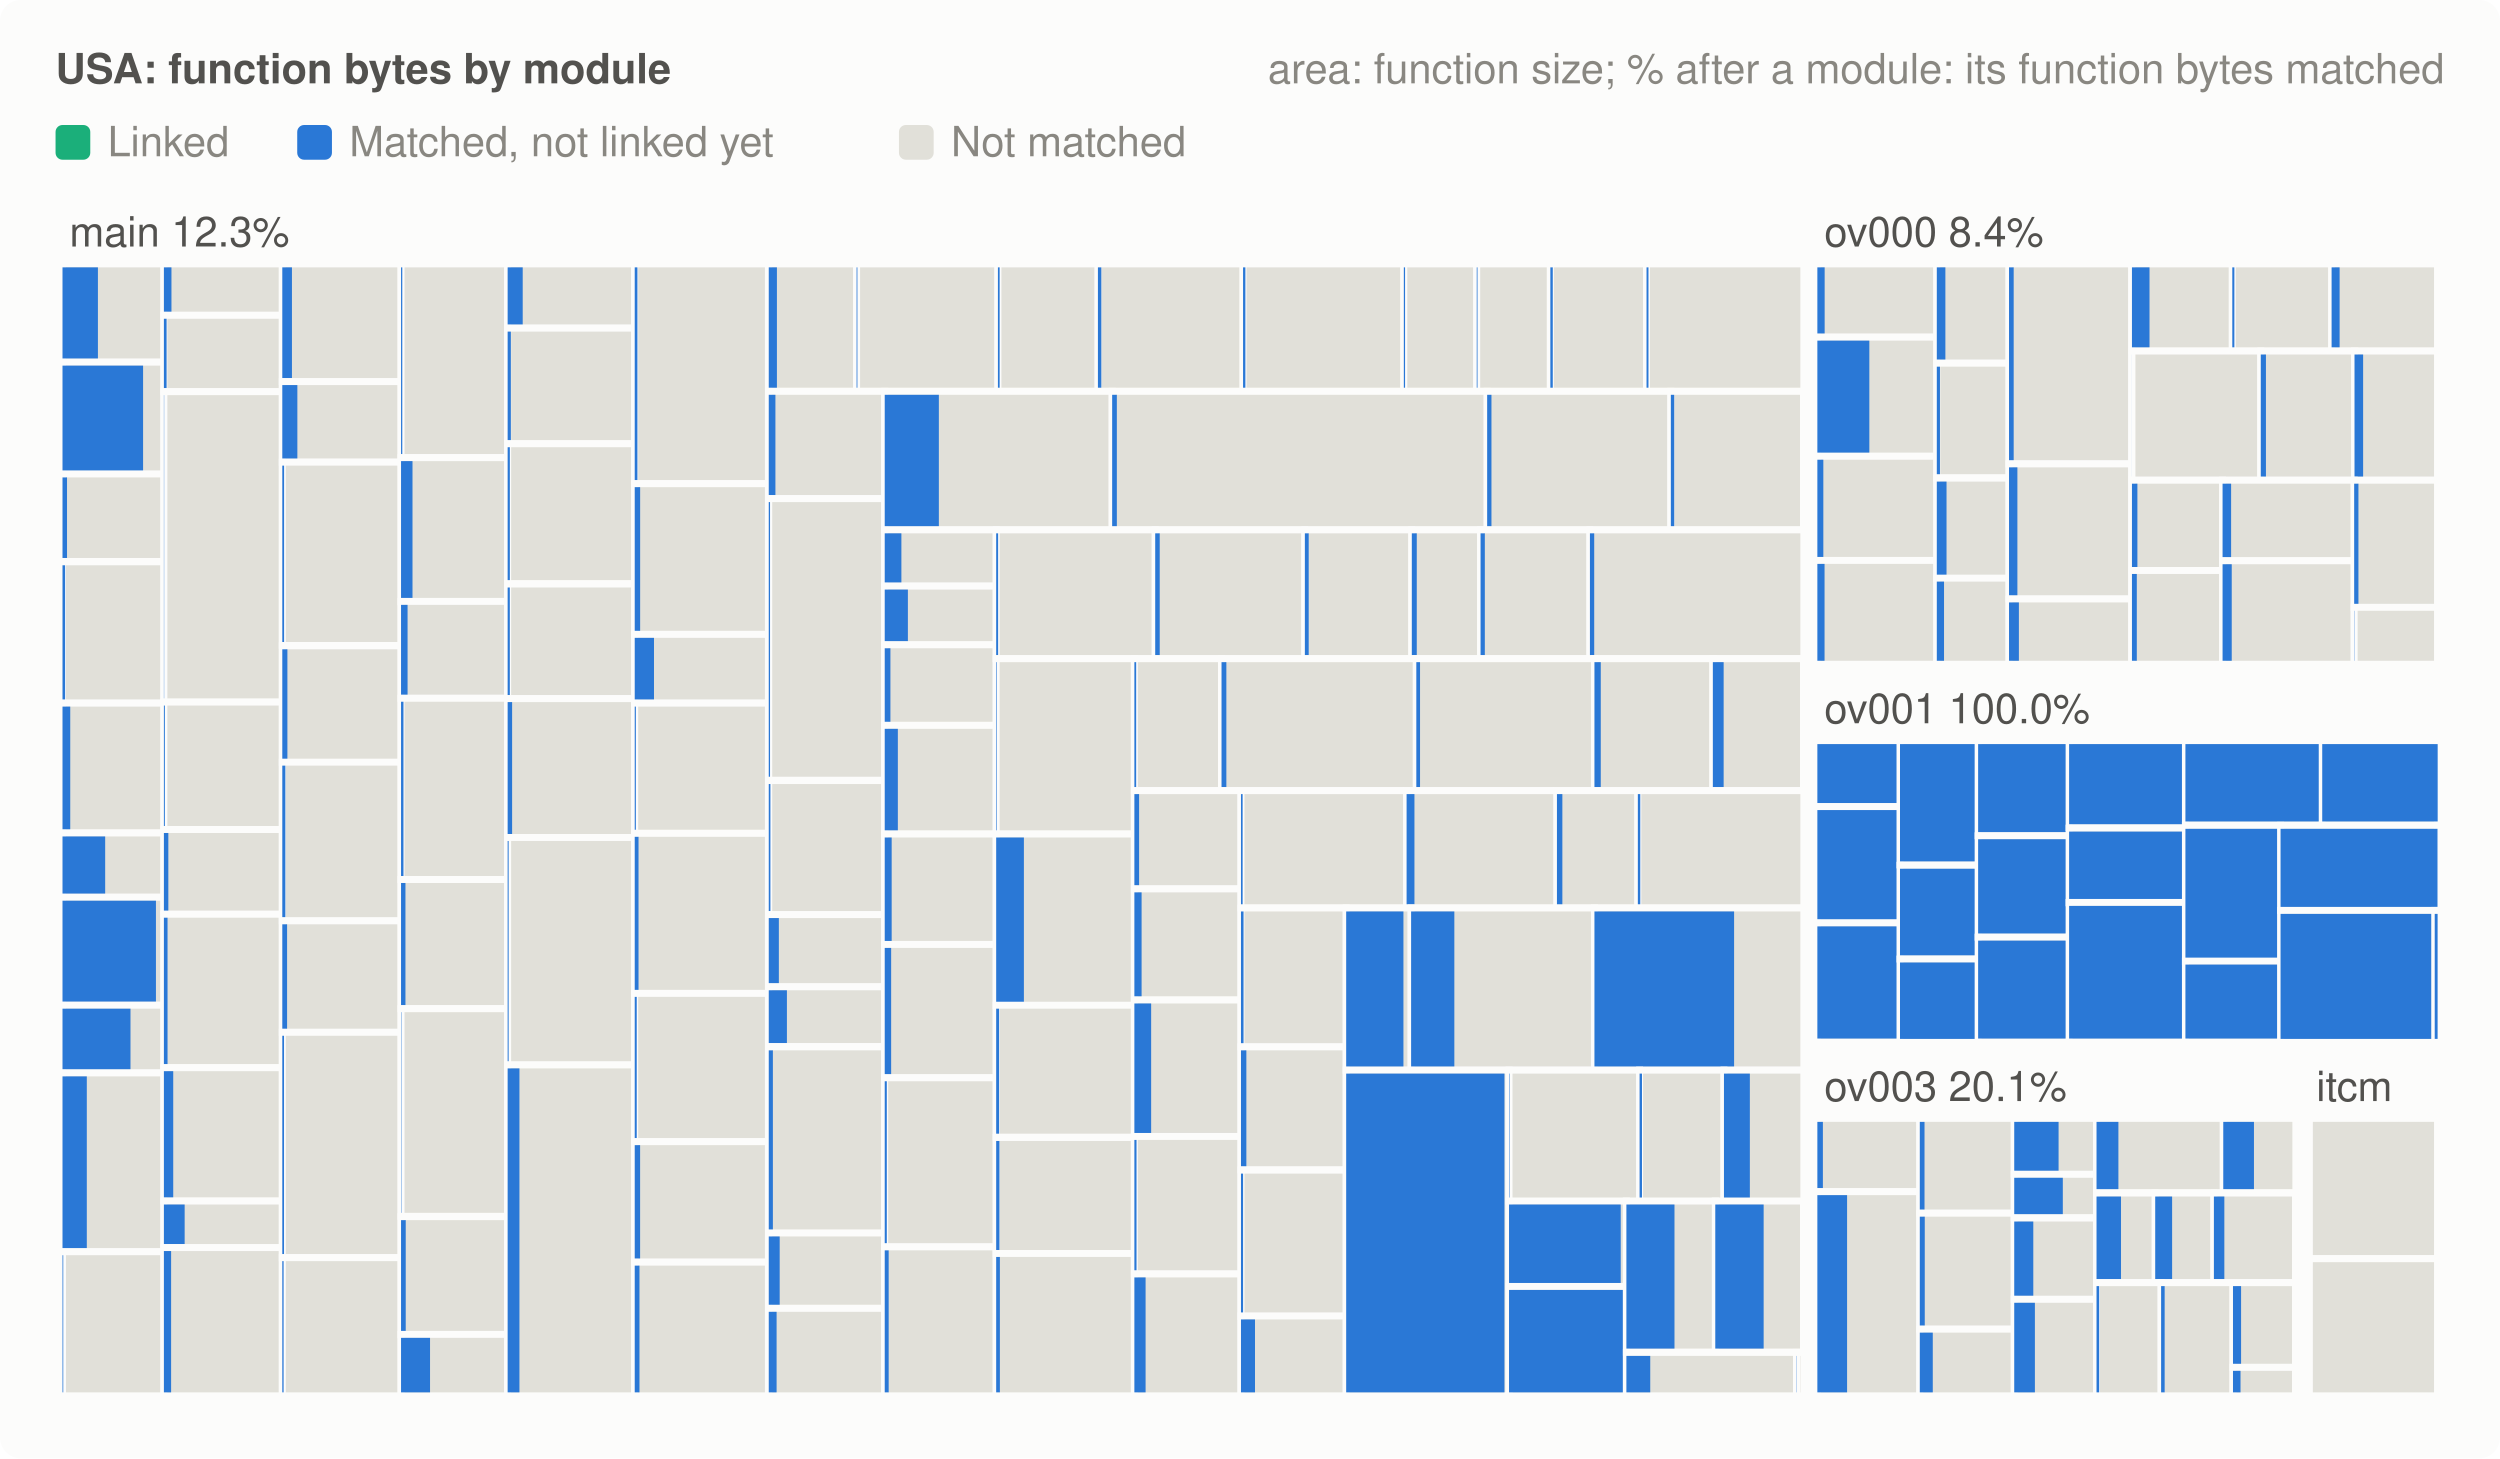
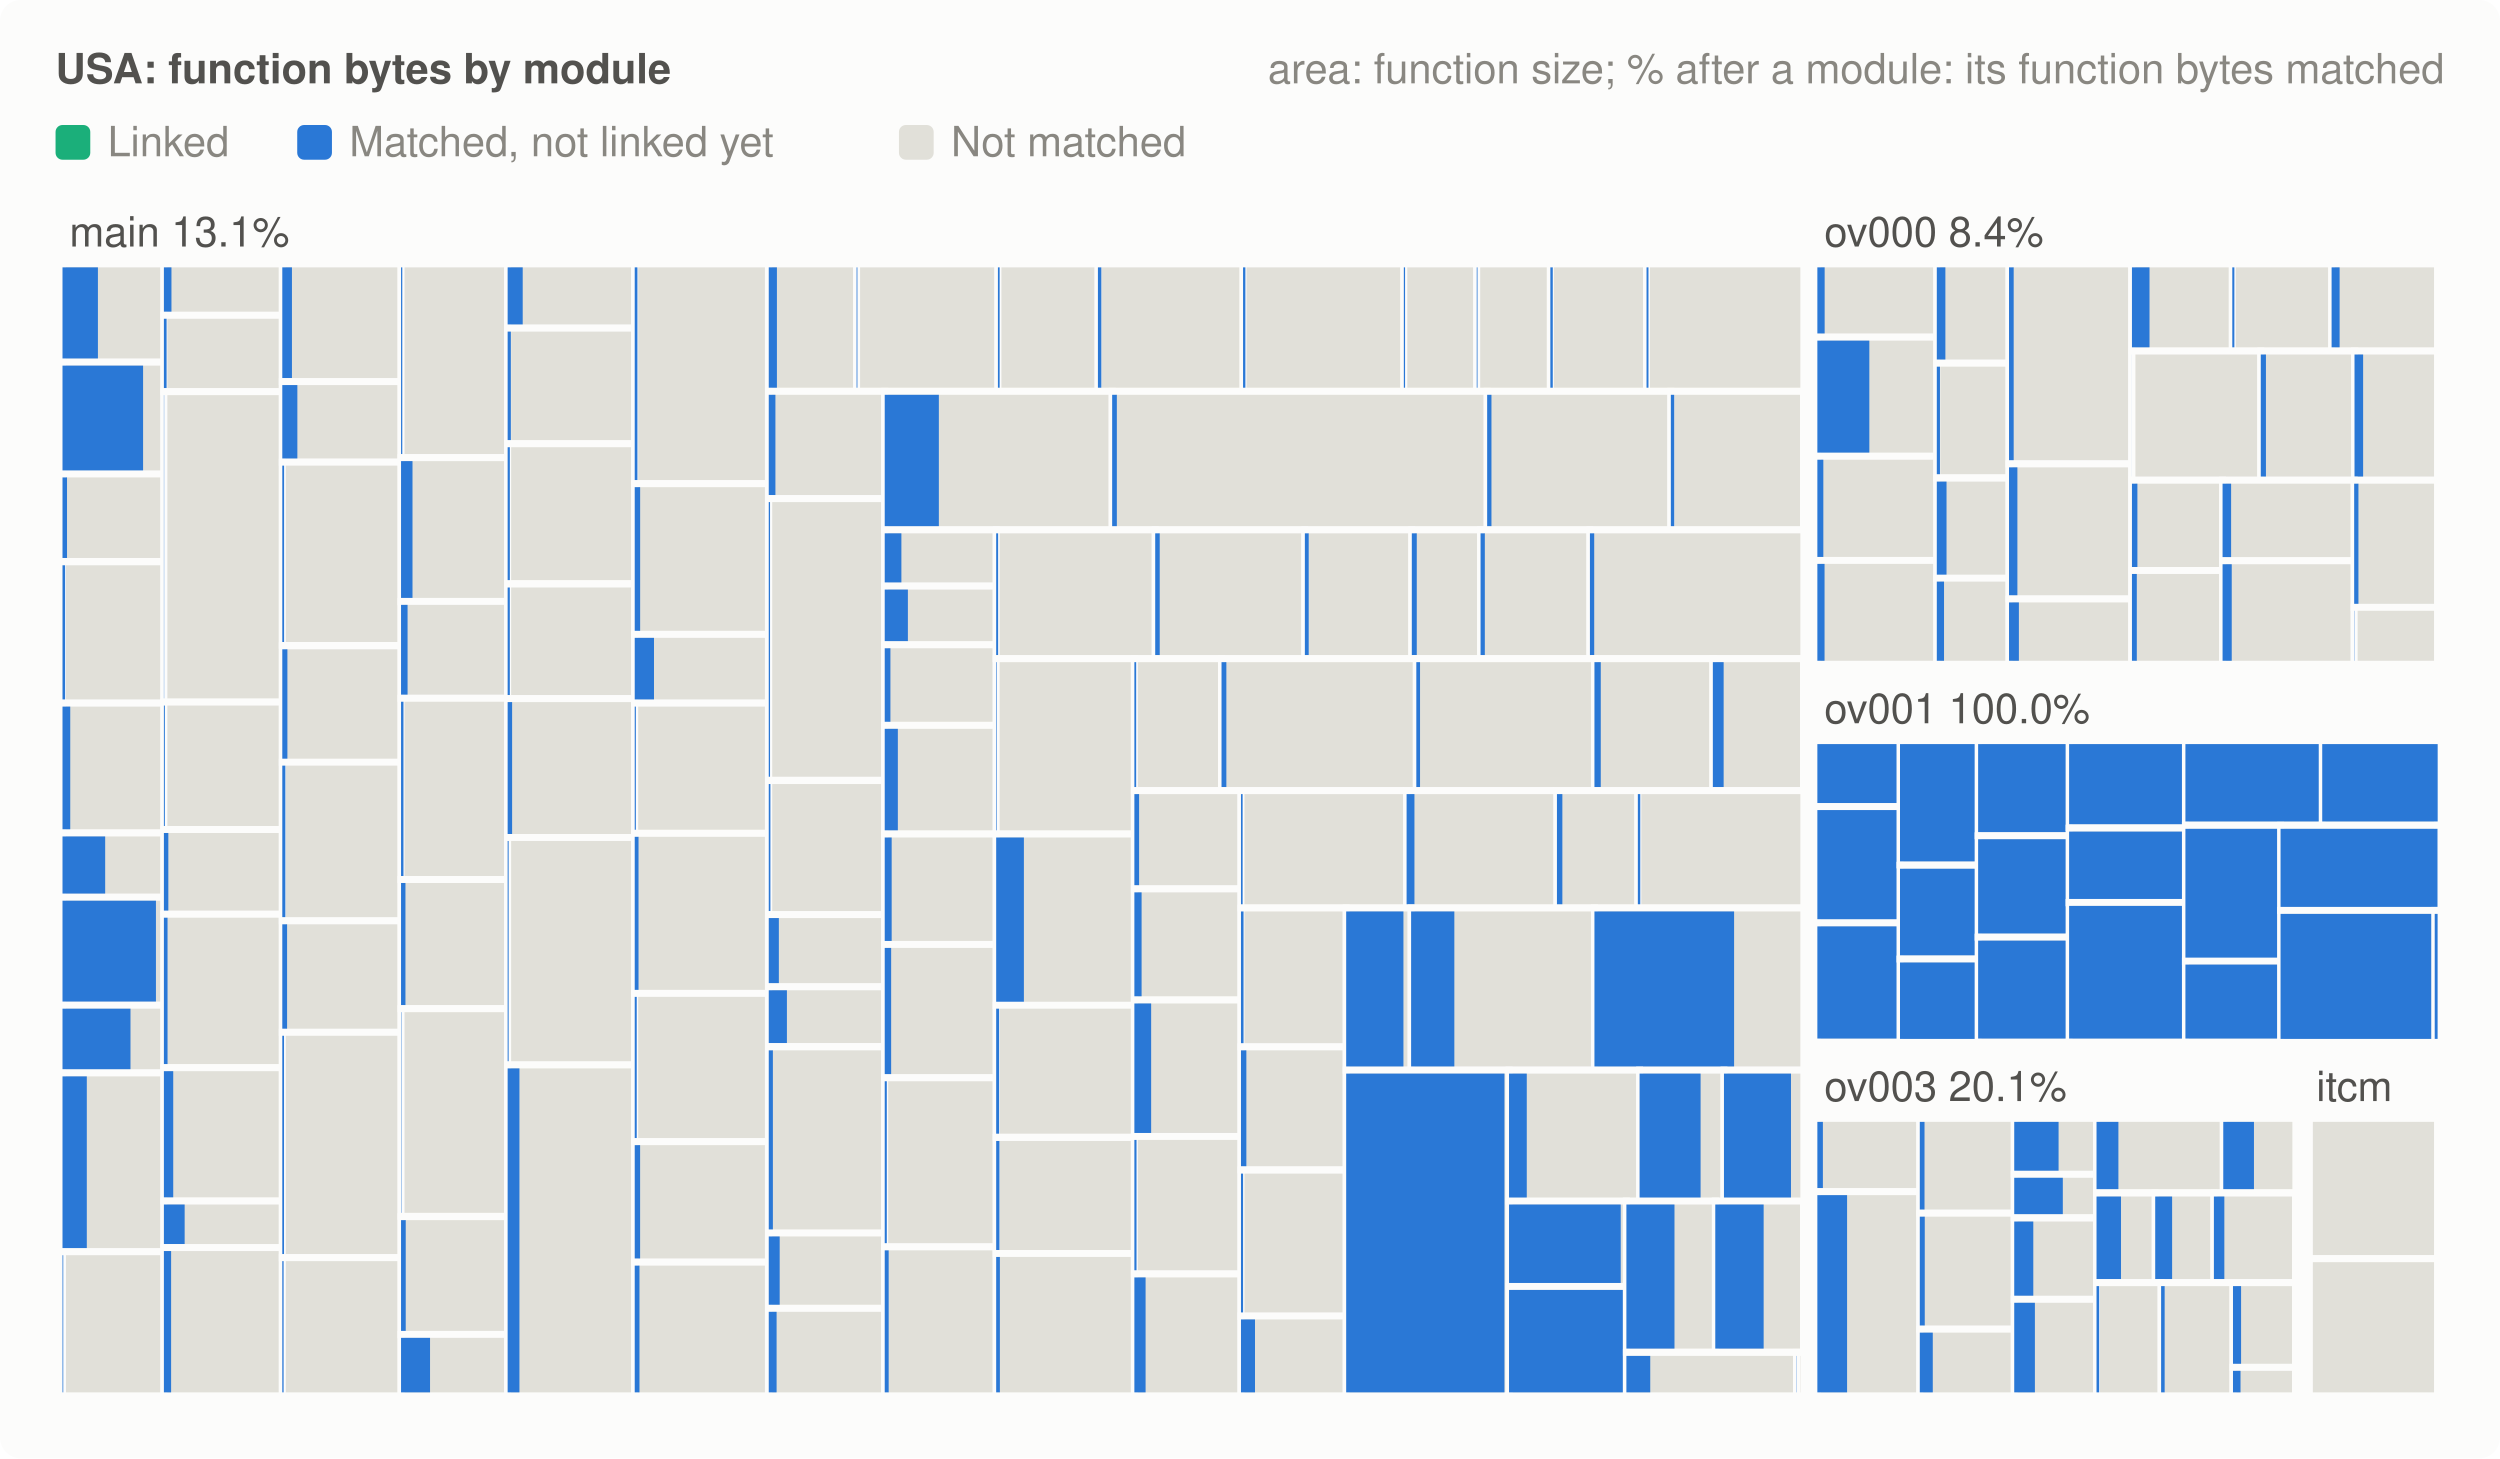
<svg xmlns="http://www.w3.org/2000/svg" viewBox="0 0 720 420" width="720" height="420" role="img" aria-label="Matched and linked code by module (USA)">
  <style>.bg{fill:#fcfcfb}.lbl{fill:#52514e}.muted{fill:#898781}.todo{fill:#e1e0d9}.gap{stroke:#fcfcfb}.matched{fill:#2a78d6}.linked{fill:#1baf7a}@media (prefers-color-scheme: dark){.bg{fill:#1a1a19}.lbl{fill:#c3c2b7}.muted{fill:#898781}.todo{fill:#2c2c2a}.gap{stroke:#1a1a19}.matched{fill:#3987e5}.linked{fill:#199e70}}text{font:12px -apple-system,BlinkMacSystemFont,'Segoe UI',Helvetica,Arial,sans-serif}.head{font-weight:600}</style>
  <rect class="bg" width="720" height="420" rx="6" />
  <text class="lbl head" x="16" y="24">USA: function bytes by module</text>
  <text class="muted" x="704" y="24" text-anchor="end">area: function size; % after a module: its function bytes matched</text>
  <rect class="linked" x="16" y="36" width="10" height="10" rx="2" />
  <text class="muted" x="31" y="45">Linked</text>
  <rect class="matched" x="85.6" y="36" width="10" height="10" rx="2" />
  <text class="muted" x="100.6" y="45">Matched, not linked yet</text>
  <rect class="todo" x="258.9" y="36" width="10" height="10" rx="2" />
  <text class="muted" x="273.9" y="45">Not matched</text>
  <rect class="todo gap" x="18.0" y="76.0" width="29.2" height="28.3" stroke-width="2" />
  <rect class="matched" x="18.0" y="77.0" width="10.20" height="26.3" />
  <rect class="todo gap" x="18.0" y="104.3" width="29.2" height="32.3" stroke-width="2" />
  <rect class="matched" x="18.0" y="105.3" width="23.21" height="30.3" />
  <rect class="todo gap" x="18.0" y="136.5" width="29.2" height="25.2" stroke-width="2" />
  <rect class="matched" x="18.0" y="137.5" width="1.30" height="23.2" />
  <rect class="todo gap" x="18.0" y="161.8" width="29.2" height="40.7" stroke-width="2" />
  <rect class="matched" x="18.0" y="162.8" width="0.75" height="38.7" />
  <rect class="todo gap" x="18.0" y="202.5" width="29.2" height="37.4" stroke-width="2" />
  <rect class="matched" x="18.0" y="203.5" width="2.23" height="35.4" />
  <rect class="todo gap" x="18.0" y="239.9" width="29.2" height="18.5" stroke-width="2" />
  <rect class="matched" x="18.0" y="240.9" width="12.29" height="16.5" />
  <rect class="todo gap" x="18.0" y="258.4" width="29.2" height="31.1" stroke-width="2" />
  <rect class="matched" x="18.0" y="259.4" width="26.91" height="29.1" />
  <rect class="todo gap" x="18.0" y="289.5" width="29.2" height="19.5" stroke-width="2" />
  <rect class="matched" x="18.0" y="290.5" width="19.58" height="17.5" />
  <rect class="todo gap" x="18.0" y="309.0" width="29.2" height="51.5" stroke-width="2" />
  <rect class="matched" x="18.0" y="310.0" width="7.00" height="49.5" />
  <rect class="todo gap" x="18.0" y="360.5" width="29.2" height="41.5" stroke-width="2" />
  <rect class="matched" x="18.0" y="361.5" width="0.22" height="39.5" />
  <rect class="todo gap" x="47.2" y="76.0" width="34.1" height="14.8" stroke-width="2" />
  <rect class="matched" x="47.2" y="77.0" width="2.18" height="12.8" />
  <rect class="todo gap" x="47.2" y="90.8" width="34.1" height="22.0" stroke-width="2" />
  <rect class="matched" x="47.2" y="91.8" width="0.78" height="20.0" />
  <rect class="todo gap" x="47.2" y="112.8" width="34.1" height="89.4" stroke-width="2" />
  <rect class="matched" x="47.2" y="113.8" width="0.08" height="87.4" />
  <rect class="todo gap" x="47.2" y="202.2" width="34.1" height="36.7" stroke-width="2" />
  <rect class="matched" x="47.2" y="203.2" width="0.28" height="34.7" />
  <rect class="todo gap" x="47.2" y="238.9" width="34.1" height="24.4" stroke-width="2" />
  <rect class="matched" x="47.2" y="239.9" width="1.28" height="22.4" />
  <rect class="todo gap" x="47.2" y="263.3" width="34.1" height="44.2" stroke-width="2" />
  <rect class="matched" x="47.2" y="264.3" width="1.06" height="42.2" />
  <rect class="todo gap" x="47.2" y="307.5" width="34.1" height="38.4" stroke-width="2" />
  <rect class="matched" x="47.2" y="308.5" width="2.69" height="36.4" />
  <rect class="todo gap" x="47.2" y="345.9" width="34.1" height="13.4" stroke-width="2" />
  <rect class="matched" x="47.2" y="346.9" width="5.98" height="11.4" />
  <rect class="todo gap" x="47.2" y="359.3" width="34.1" height="42.7" stroke-width="2" />
  <rect class="matched" x="47.2" y="360.3" width="2.08" height="40.7" />
  <rect class="todo gap" x="81.3" y="76.0" width="34.2" height="33.9" stroke-width="2" />
  <rect class="matched" x="81.3" y="77.0" width="2.78" height="31.9" />
  <rect class="todo gap" x="81.3" y="109.9" width="34.2" height="23.2" stroke-width="2" />
  <rect class="matched" x="81.3" y="110.9" width="4.34" height="21.2" />
  <rect class="todo gap" x="81.3" y="133.1" width="34.2" height="52.8" stroke-width="2" />
  <rect class="matched" x="81.3" y="134.1" width="0.52" height="50.8" />
  <rect class="todo gap" x="81.3" y="186.0" width="34.2" height="33.6" stroke-width="2" />
  <rect class="matched" x="81.3" y="187.0" width="1.47" height="31.6" />
  <rect class="todo gap" x="81.3" y="219.5" width="34.2" height="45.7" stroke-width="2" />
  <rect class="matched" x="81.3" y="220.5" width="0.88" height="43.7" />
  <rect class="todo gap" x="81.3" y="265.2" width="34.2" height="32.1" stroke-width="2" />
  <rect class="matched" x="81.3" y="266.2" width="1.38" height="30.1" />
  <rect class="todo gap" x="81.3" y="297.3" width="34.2" height="64.9" stroke-width="2" />
  <rect class="matched" x="81.3" y="298.3" width="0.50" height="62.9" />
  <rect class="todo gap" x="81.3" y="362.2" width="34.2" height="39.8" stroke-width="2" />
  <rect class="matched" x="81.3" y="363.2" width="0.38" height="37.8" />
  <rect class="todo gap" x="115.5" y="76.0" width="30.7" height="55.8" stroke-width="2" />
  <rect class="matched" x="115.5" y="77.0" width="0.36" height="53.8" />
  <rect class="todo gap" x="115.5" y="131.8" width="30.7" height="41.5" stroke-width="2" />
  <rect class="matched" x="115.5" y="132.8" width="3.30" height="39.5" />
  <rect class="todo gap" x="115.5" y="173.2" width="30.7" height="27.9" stroke-width="2" />
  <rect class="matched" x="115.5" y="174.2" width="1.88" height="25.9" />
  <rect class="todo gap" x="115.5" y="201.1" width="30.7" height="52.2" stroke-width="2" />
  <rect class="matched" x="115.5" y="202.1" width="0.70" height="50.2" />
  <rect class="todo gap" x="115.5" y="253.3" width="30.7" height="37.2" stroke-width="2" />
  <rect class="matched" x="115.5" y="254.3" width="1.27" height="35.2" />
  <rect class="todo gap" x="115.5" y="290.5" width="30.7" height="59.8" stroke-width="2" />
  <rect class="matched" x="115.5" y="291.5" width="0.11" height="57.8" />
  <rect class="todo gap" x="115.5" y="350.4" width="30.7" height="34.0" stroke-width="2" />
  <rect class="matched" x="115.5" y="351.4" width="1.35" height="32.0" />
  <rect class="todo gap" x="115.5" y="384.3" width="30.7" height="17.7" stroke-width="2" />
  <rect class="matched" x="115.5" y="385.3" width="8.35" height="15.7" />
  <rect class="todo gap" x="146.2" y="76.0" width="36.6" height="18.5" stroke-width="2" />
  <rect class="matched" x="146.2" y="77.0" width="4.34" height="16.5" />
  <rect class="todo gap" x="146.2" y="94.5" width="36.6" height="33.3" stroke-width="2" />
  <rect class="matched" x="146.2" y="95.5" width="0.93" height="31.3" />
  <rect class="todo gap" x="146.2" y="127.8" width="36.6" height="40.3" stroke-width="2" />
  <rect class="matched" x="146.2" y="128.8" width="0.64" height="38.3" />
  <rect class="todo gap" x="146.2" y="168.2" width="36.6" height="33.0" stroke-width="2" />
  <rect class="matched" x="146.2" y="169.2" width="0.63" height="31.0" />
  <rect class="todo gap" x="146.2" y="201.2" width="36.6" height="40.0" stroke-width="2" />
  <rect class="matched" x="146.2" y="202.2" width="1.29" height="38.0" />
  <rect class="todo gap" x="146.2" y="241.2" width="36.6" height="65.5" stroke-width="2" />
  <rect class="matched" x="146.2" y="242.2" width="0.29" height="63.5" />
  <rect class="todo gap" x="146.2" y="306.7" width="36.6" height="95.3" stroke-width="2" />
  <rect class="matched" x="146.2" y="307.7" width="3.40" height="93.3" />
  <rect class="todo gap" x="182.8" y="76.0" width="38.5" height="63.3" stroke-width="2" />
  <rect class="matched" x="182.8" y="77.0" width="0.78" height="61.3" />
  <rect class="todo gap" x="182.8" y="139.3" width="38.5" height="43.4" stroke-width="2" />
  <rect class="matched" x="182.8" y="140.3" width="1.56" height="41.4" />
  <rect class="todo gap" x="182.8" y="182.7" width="38.5" height="19.8" stroke-width="2" />
  <rect class="matched" x="182.8" y="183.7" width="5.55" height="17.8" />
  <rect class="todo gap" x="182.8" y="202.5" width="38.5" height="37.5" stroke-width="2" />
  <rect class="matched" x="182.8" y="203.5" width="0.33" height="35.5" />
  <rect class="todo gap" x="182.8" y="240.0" width="38.5" height="46.1" stroke-width="2" />
  <rect class="matched" x="182.8" y="241.0" width="1.10" height="44.1" />
  <rect class="todo gap" x="182.8" y="286.1" width="38.5" height="42.7" stroke-width="2" />
  <rect class="matched" x="182.8" y="287.1" width="0.58" height="40.7" />
  <rect class="todo gap" x="182.8" y="328.8" width="38.5" height="34.7" stroke-width="2" />
  <rect class="matched" x="182.8" y="329.8" width="1.55" height="32.7" />
  <rect class="todo gap" x="182.8" y="363.5" width="38.5" height="38.5" stroke-width="2" />
  <rect class="matched" x="182.8" y="364.5" width="1.37" height="36.5" />
  <rect class="todo gap" x="221.4" y="76.0" width="25.3" height="36.7" stroke-width="2" />
  <rect class="matched" x="221.4" y="77.0" width="2.35" height="34.7" />
  <rect class="todo gap" x="246.7" y="76.0" width="40.7" height="36.7" stroke-width="2" />
  <rect class="matched" x="246.7" y="77.0" width="0.23" height="34.7" />
  <rect class="todo gap" x="287.4" y="76.0" width="28.9" height="36.7" stroke-width="2" />
  <rect class="matched" x="287.4" y="77.0" width="0.50" height="34.7" />
  <rect class="todo gap" x="316.2" y="76.0" width="41.8" height="36.7" stroke-width="2" />
  <rect class="matched" x="316.2" y="77.0" width="0.98" height="34.7" />
  <rect class="todo gap" x="358.0" y="76.0" width="46.3" height="36.7" stroke-width="2" />
  <rect class="matched" x="358.0" y="77.0" width="0.67" height="34.7" />
  <rect class="todo gap" x="404.3" y="76.0" width="21.0" height="36.7" stroke-width="2" />
  <rect class="matched" x="404.3" y="77.0" width="0.36" height="34.7" />
  <rect class="todo gap" x="425.3" y="76.0" width="21.2" height="36.7" stroke-width="2" />
  <rect class="matched" x="425.3" y="77.0" width="0.22" height="34.7" />
  <rect class="todo gap" x="446.5" y="76.0" width="27.7" height="36.7" stroke-width="2" />
  <rect class="matched" x="446.5" y="77.0" width="0.70" height="34.7" />
  <rect class="todo gap" x="474.2" y="76.0" width="45.3" height="36.7" stroke-width="2" />
  <rect class="matched" x="474.2" y="77.0" width="0.56" height="34.7" />
  <rect class="todo gap" x="221.4" y="112.7" width="33.4" height="30.9" stroke-width="2" />
  <rect class="matched" x="221.4" y="113.7" width="1.92" height="28.9" />
  <rect class="todo gap" x="221.4" y="143.6" width="33.4" height="81.1" stroke-width="2" />
  <rect class="matched" x="221.4" y="144.6" width="0.37" height="79.1" />
  <rect class="todo gap" x="221.4" y="224.8" width="33.4" height="38.6" stroke-width="2" />
  <rect class="matched" x="221.4" y="225.8" width="0.48" height="36.6" />
  <rect class="todo gap" x="221.4" y="263.4" width="33.4" height="20.8" stroke-width="2" />
  <rect class="matched" x="221.4" y="264.4" width="2.91" height="18.8" />
  <rect class="todo gap" x="221.4" y="284.2" width="33.4" height="17.2" stroke-width="2" />
  <rect class="matched" x="221.4" y="285.2" width="5.23" height="15.2" />
  <rect class="todo gap" x="221.4" y="301.5" width="33.4" height="53.7" stroke-width="2" />
  <rect class="matched" x="221.4" y="302.5" width="1.19" height="51.7" />
  <rect class="todo gap" x="221.4" y="355.1" width="33.4" height="21.7" stroke-width="2" />
  <rect class="matched" x="221.4" y="356.1" width="3.15" height="19.7" />
  <rect class="todo gap" x="221.4" y="376.8" width="33.4" height="25.2" stroke-width="2" />
  <rect class="matched" x="221.4" y="377.8" width="2.26" height="23.2" />
  <rect class="todo gap" x="254.8" y="112.7" width="65.5" height="39.9" stroke-width="2" />
  <rect class="matched" x="254.8" y="113.7" width="15.59" height="37.9" />
  <rect class="todo gap" x="320.3" y="112.7" width="108.0" height="39.9" stroke-width="2" />
  <rect class="matched" x="320.3" y="113.7" width="1.35" height="37.9" />
  <rect class="todo gap" x="428.3" y="112.7" width="52.9" height="39.9" stroke-width="2" />
  <rect class="matched" x="428.3" y="113.7" width="1.24" height="37.9" />
  <rect class="todo gap" x="481.2" y="112.7" width="38.2" height="39.9" stroke-width="2" />
  <rect class="matched" x="481.2" y="113.7" width="0.97" height="37.9" />
  <rect class="todo gap" x="254.8" y="152.6" width="32.1" height="16.2" stroke-width="2" />
  <rect class="matched" x="254.8" y="153.6" width="4.80" height="14.2" />
  <rect class="todo gap" x="254.8" y="168.8" width="32.1" height="16.9" stroke-width="2" />
  <rect class="matched" x="254.8" y="169.8" width="6.67" height="14.9" />
  <rect class="todo gap" x="254.8" y="185.7" width="32.1" height="23.2" stroke-width="2" />
  <rect class="matched" x="254.8" y="186.7" width="1.64" height="21.2" />
  <rect class="todo gap" x="254.8" y="208.9" width="32.1" height="31.3" stroke-width="2" />
  <rect class="matched" x="254.8" y="209.9" width="3.78" height="29.3" />
  <rect class="todo gap" x="254.8" y="240.2" width="32.1" height="31.8" stroke-width="2" />
  <rect class="matched" x="254.8" y="241.2" width="2.00" height="29.8" />
  <rect class="todo gap" x="254.8" y="272.0" width="32.1" height="38.4" stroke-width="2" />
  <rect class="matched" x="254.8" y="273.0" width="1.85" height="36.4" />
  <rect class="todo gap" x="254.8" y="310.4" width="32.1" height="48.7" stroke-width="2" />
  <rect class="matched" x="254.8" y="311.4" width="0.60" height="46.7" />
  <rect class="todo gap" x="254.8" y="359.1" width="32.1" height="42.9" stroke-width="2" />
  <rect class="matched" x="254.8" y="360.1" width="1.14" height="40.9" />
  <rect class="todo gap" x="286.9" y="152.6" width="45.8" height="37.1" stroke-width="2" />
  <rect class="matched" x="286.9" y="153.6" width="0.56" height="35.1" />
  <rect class="todo gap" x="332.7" y="152.6" width="43.1" height="37.1" stroke-width="2" />
  <rect class="matched" x="332.7" y="153.6" width="1.30" height="35.1" />
  <rect class="todo gap" x="375.8" y="152.6" width="30.8" height="37.1" stroke-width="2" />
  <rect class="matched" x="375.8" y="153.6" width="1.11" height="35.1" />
  <rect class="todo gap" x="406.6" y="152.6" width="19.8" height="37.1" stroke-width="2" />
  <rect class="matched" x="406.6" y="153.6" width="1.43" height="35.1" />
  <rect class="todo gap" x="426.4" y="152.6" width="31.5" height="37.1" stroke-width="2" />
  <rect class="matched" x="426.4" y="153.6" width="1.23" height="35.1" />
  <rect class="todo gap" x="457.9" y="152.6" width="61.6" height="37.1" stroke-width="2" />
  <rect class="matched" x="457.9" y="153.6" width="1.23" height="35.1" />
  <rect class="todo gap" x="286.9" y="189.7" width="39.8" height="50.5" stroke-width="2" />
  <rect class="matched" x="286.9" y="190.7" width="0.17" height="48.5" />
  <rect class="todo gap" x="286.9" y="240.2" width="39.8" height="49.4" stroke-width="2" />
  <rect class="matched" x="286.9" y="241.2" width="7.98" height="47.4" />
  <rect class="todo gap" x="286.9" y="289.5" width="39.8" height="38.0" stroke-width="2" />
  <rect class="matched" x="286.9" y="290.5" width="0.84" height="36.0" />
  <rect class="todo gap" x="286.9" y="327.6" width="39.8" height="33.5" stroke-width="2" />
  <rect class="matched" x="286.9" y="328.6" width="0.94" height="31.5" />
  <rect class="todo gap" x="286.9" y="361.0" width="39.8" height="41.0" stroke-width="2" />
  <rect class="matched" x="286.9" y="362.0" width="1.07" height="39.0" />
  <rect class="todo gap" x="326.7" y="189.7" width="25.1" height="38.0" stroke-width="2" />
  <rect class="matched" x="326.7" y="190.7" width="0.52" height="36.0" />
  <rect class="todo gap" x="351.8" y="189.7" width="56.1" height="38.0" stroke-width="2" />
  <rect class="matched" x="351.8" y="190.7" width="1.39" height="36.0" />
  <rect class="todo gap" x="407.9" y="189.7" width="51.3" height="38.0" stroke-width="2" />
  <rect class="matched" x="407.9" y="190.7" width="1.07" height="36.0" />
  <rect class="todo gap" x="459.2" y="189.7" width="34.1" height="38.0" stroke-width="2" />
  <rect class="matched" x="459.2" y="190.7" width="1.82" height="36.0" />
  <rect class="todo gap" x="493.3" y="189.7" width="26.1" height="38.0" stroke-width="2" />
  <rect class="matched" x="493.3" y="190.7" width="3.11" height="36.0" />
  <rect class="todo gap" x="326.7" y="227.7" width="30.7" height="28.3" stroke-width="2" />
  <rect class="matched" x="326.7" y="228.7" width="1.36" height="26.3" />
  <rect class="todo gap" x="326.7" y="256.0" width="30.7" height="32.0" stroke-width="2" />
  <rect class="matched" x="326.7" y="257.0" width="2.08" height="30.0" />
  <rect class="todo gap" x="326.7" y="288.0" width="30.7" height="39.3" stroke-width="2" />
  <rect class="matched" x="326.7" y="289.0" width="4.83" height="37.3" />
  <rect class="todo gap" x="326.7" y="327.3" width="30.7" height="39.6" stroke-width="2" />
  <rect class="matched" x="326.7" y="328.3" width="0.62" height="37.6" />
  <rect class="todo gap" x="326.7" y="366.9" width="30.7" height="35.1" stroke-width="2" />
  <rect class="matched" x="326.7" y="367.9" width="3.23" height="33.1" />
  <rect class="todo gap" x="357.4" y="227.7" width="47.7" height="33.8" stroke-width="2" />
  <rect class="matched" x="357.4" y="228.7" width="0.48" height="31.8" />
  <rect class="todo gap" x="405.1" y="227.7" width="43.3" height="33.8" stroke-width="2" />
  <rect class="matched" x="405.1" y="228.7" width="2.26" height="31.8" />
  <rect class="todo gap" x="448.4" y="227.7" width="23.3" height="33.8" stroke-width="2" />
  <rect class="matched" x="448.4" y="228.7" width="1.56" height="31.8" />
  <rect class="todo gap" x="471.7" y="227.7" width="47.8" height="33.8" stroke-width="2" />
  <rect class="matched" x="471.7" y="228.7" width="0.70" height="31.8" />
  <rect class="todo gap" x="357.4" y="261.5" width="30.3" height="40.0" stroke-width="2" />
  <rect class="matched" x="357.4" y="262.5" width="0.74" height="38.0" />
  <rect class="todo gap" x="357.4" y="301.5" width="30.3" height="35.4" stroke-width="2" />
  <rect class="matched" x="357.4" y="302.5" width="1.55" height="33.4" />
  <rect class="todo gap" x="357.4" y="337.0" width="30.3" height="42.1" stroke-width="2" />
  <rect class="matched" x="357.4" y="338.0" width="0.61" height="40.1" />
  <rect class="todo gap" x="357.4" y="379.0" width="30.3" height="23.0" stroke-width="2" />
  <rect class="matched" x="357.4" y="380.0" width="4.04" height="21.0" />
  <rect class="todo gap" x="387.7" y="261.5" width="18.7" height="46.7" stroke-width="2" />
  <rect class="matched" x="387.7" y="262.5" width="16.49" height="44.7" />
  <rect class="todo gap" x="406.4" y="261.5" width="52.8" height="46.7" stroke-width="2" />
  <rect class="matched" x="406.4" y="262.5" width="12.45" height="44.7" />
  <rect class="todo gap" x="459.2" y="261.5" width="60.3" height="46.7" stroke-width="2" />
  <rect class="matched" x="459.2" y="262.5" width="40.22" height="44.7" />
  <rect class="todo gap" x="387.7" y="308.2" width="46.9" height="93.8" stroke-width="2" />
  <rect class="matched" x="387.7" y="309.2" width="45.58" height="91.8" />
  <rect class="todo gap" x="434.6" y="308.2" width="37.6" height="37.8" stroke-width="2" />
-   <rect class="matched" x="434.6" y="309.2" width="0.13" height="35.8" />
+   <rect class="matched" x="434.6" y="309.2" width="5.11" height="35.8" />
  <rect class="todo gap" x="472.2" y="308.2" width="24.3" height="37.8" stroke-width="2" />
-   <rect class="matched" x="472.2" y="309.2" width="0.69" height="35.8" />
+   <rect class="matched" x="472.2" y="309.2" width="17.57" height="35.8" />
  <rect class="todo gap" x="496.5" y="308.2" width="23.0" height="37.8" stroke-width="2" />
-   <rect class="matched" x="496.5" y="309.2" width="7.46" height="35.8" />
+   <rect class="matched" x="496.5" y="309.2" width="19.30" height="35.8" />
  <rect class="todo gap" x="434.6" y="345.9" width="33.8" height="24.6" stroke-width="2" />
  <rect class="matched" x="434.6" y="346.9" width="32.17" height="22.6" />
  <rect class="todo gap" x="434.6" y="370.5" width="33.8" height="31.5" stroke-width="2" />
  <rect class="matched" x="434.6" y="371.5" width="32.79" height="29.5" />
  <rect class="todo gap" x="468.4" y="345.9" width="25.7" height="43.5" stroke-width="2" />
  <rect class="matched" x="468.4" y="346.9" width="13.85" height="41.5" />
  <rect class="todo gap" x="494.0" y="345.9" width="25.4" height="43.5" stroke-width="2" />
  <rect class="matched" x="494.0" y="346.9" width="13.93" height="41.5" />
  <rect class="todo gap" x="468.4" y="389.5" width="49.0" height="12.5" stroke-width="2" />
  <rect class="matched" x="468.4" y="390.5" width="6.87" height="10.5" />
  <rect class="todo gap" x="517.4" y="389.5" width="2.1" height="12.5" stroke-width="2" />
  <rect class="matched" x="517.4" y="390.5" width="0.08" height="10.5" />
-   <text class="lbl" x="20.0" y="71.0">main 12.3%</text>
+   <text class="lbl" x="20.0" y="71.0">main 13.1%</text>
  <rect class="todo gap" x="523.4" y="76.0" width="34.4" height="21.1" stroke-width="2" />
  <rect class="matched" x="523.4" y="77.0" width="2.10" height="19.1" />
  <rect class="todo gap" x="523.4" y="97.1" width="34.4" height="34.3" stroke-width="2" />
  <rect class="matched" x="523.4" y="98.1" width="14.97" height="32.3" />
  <rect class="todo gap" x="523.4" y="131.4" width="34.4" height="30.1" stroke-width="2" />
  <rect class="matched" x="523.4" y="132.4" width="1.72" height="28.1" />
  <rect class="todo gap" x="523.4" y="161.4" width="34.4" height="29.9" stroke-width="2" />
  <rect class="matched" x="523.4" y="162.4" width="2.07" height="27.9" />
  <rect class="todo gap" x="557.8" y="76.0" width="20.8" height="28.6" stroke-width="2" />
  <rect class="matched" x="557.8" y="77.0" width="2.47" height="26.6" />
  <rect class="todo gap" x="557.8" y="104.6" width="20.8" height="33.0" stroke-width="2" />
  <rect class="matched" x="557.8" y="105.6" width="0.91" height="31.0" />
  <rect class="todo gap" x="557.8" y="137.7" width="20.8" height="28.9" stroke-width="2" />
  <rect class="matched" x="557.8" y="138.7" width="2.80" height="26.9" />
  <rect class="todo gap" x="557.8" y="166.5" width="20.8" height="24.8" stroke-width="2" />
  <rect class="matched" x="557.8" y="167.5" width="2.08" height="22.8" />
  <rect class="todo gap" x="578.6" y="76.0" width="35.3" height="57.6" stroke-width="2" />
  <rect class="matched" x="578.6" y="77.0" width="1.34" height="55.6" />
  <rect class="todo gap" x="578.6" y="133.6" width="35.3" height="38.9" stroke-width="2" />
  <rect class="matched" x="578.6" y="134.6" width="2.41" height="36.9" />
  <rect class="todo gap" x="578.6" y="172.5" width="35.3" height="18.8" stroke-width="2" />
  <rect class="matched" x="578.6" y="173.5" width="2.84" height="16.8" />
  <rect class="todo gap" x="614.0" y="76.0" width="28.9" height="25.1" stroke-width="2" />
  <rect class="matched" x="614.0" y="77.0" width="5.06" height="23.1" />
  <rect class="todo gap" x="642.9" y="76.0" width="28.7" height="25.1" stroke-width="2" />
  <rect class="matched" x="642.9" y="77.0" width="0.60" height="23.1" />
  <rect class="todo gap" x="671.5" y="76.0" width="30.5" height="25.1" stroke-width="2" />
  <rect class="matched" x="671.5" y="77.0" width="2.31" height="23.1" />
  <rect class="todo gap" x="614.0" y="101.1" width="37.1" height="37.2" stroke-width="2" />
  <rect class="matched" x="614.0" y="102.1" width="0.01" height="35.2" />
  <rect class="todo gap" x="651.1" y="101.1" width="27.1" height="37.2" stroke-width="2" />
  <rect class="matched" x="651.1" y="102.1" width="1.49" height="35.2" />
  <rect class="todo gap" x="678.1" y="101.1" width="23.9" height="37.2" stroke-width="2" />
  <rect class="matched" x="678.1" y="102.1" width="2.48" height="35.2" />
  <rect class="todo gap" x="614.0" y="138.3" width="26.1" height="26.0" stroke-width="2" />
  <rect class="matched" x="614.0" y="139.3" width="1.57" height="24.0" />
  <rect class="todo gap" x="614.0" y="164.3" width="26.1" height="27.0" stroke-width="2" />
  <rect class="matched" x="614.0" y="165.3" width="1.40" height="25.0" />
  <rect class="todo gap" x="640.1" y="138.3" width="37.9" height="23.2" stroke-width="2" />
  <rect class="matched" x="640.1" y="139.3" width="2.46" height="21.2" />
  <rect class="todo gap" x="640.1" y="161.5" width="37.9" height="29.8" stroke-width="2" />
  <rect class="matched" x="640.1" y="162.5" width="2.64" height="27.8" />
  <rect class="todo gap" x="678.0" y="138.3" width="24.0" height="36.7" stroke-width="2" />
  <rect class="matched" x="678.0" y="139.3" width="1.23" height="34.7" />
  <rect class="todo gap" x="678.0" y="174.9" width="24.0" height="16.4" stroke-width="2" />
  <rect class="matched" x="678.0" y="175.9" width="0.08" height="14.4" />
  <text class="lbl" x="525.4" y="71.0">ov000 8.4%</text>
  <rect class="todo gap" x="523.4" y="213.3" width="23.8" height="19.0" stroke-width="2" />
  <rect class="matched" x="523.4" y="214.3" width="23.78" height="17.0" />
  <rect class="todo gap" x="523.4" y="232.3" width="23.8" height="33.5" stroke-width="2" />
  <rect class="matched" x="523.4" y="233.3" width="23.78" height="31.5" />
  <rect class="todo gap" x="523.4" y="265.8" width="23.8" height="34.3" stroke-width="2" />
  <rect class="matched" x="523.4" y="266.8" width="23.78" height="32.3" />
  <rect class="todo gap" x="547.2" y="213.3" width="22.5" height="35.8" stroke-width="2" />
  <rect class="matched" x="547.2" y="214.3" width="22.51" height="33.8" />
  <rect class="todo gap" x="547.2" y="249.2" width="22.5" height="27.0" stroke-width="2" />
  <rect class="matched" x="547.2" y="250.2" width="22.51" height="25.0" />
  <rect class="todo gap" x="547.2" y="276.2" width="22.5" height="24.0" stroke-width="2" />
  <rect class="matched" x="547.2" y="277.2" width="22.51" height="22.0" />
  <rect class="todo gap" x="569.7" y="213.3" width="26.1" height="27.4" stroke-width="2" />
  <rect class="matched" x="569.7" y="214.3" width="26.12" height="25.4" />
  <rect class="todo gap" x="569.7" y="240.7" width="26.1" height="29.2" stroke-width="2" />
  <rect class="matched" x="569.7" y="241.7" width="26.12" height="27.2" />
  <rect class="todo gap" x="569.7" y="269.9" width="26.1" height="30.2" stroke-width="2" />
  <rect class="matched" x="569.7" y="270.9" width="26.12" height="28.2" />
  <rect class="todo gap" x="595.9" y="213.3" width="33.6" height="25.1" stroke-width="2" />
  <rect class="matched" x="595.9" y="214.3" width="33.56" height="23.1" />
  <rect class="todo gap" x="595.9" y="238.5" width="33.6" height="21.5" stroke-width="2" />
  <rect class="matched" x="595.9" y="239.5" width="33.56" height="19.5" />
  <rect class="todo gap" x="595.9" y="259.9" width="33.6" height="40.2" stroke-width="2" />
  <rect class="matched" x="595.9" y="260.9" width="33.56" height="38.2" />
  <rect class="todo gap" x="629.4" y="213.3" width="39.3" height="24.3" stroke-width="2" />
  <rect class="matched" x="629.4" y="214.3" width="39.33" height="22.3" />
  <rect class="todo gap" x="668.8" y="213.3" width="33.2" height="24.3" stroke-width="2" />
  <rect class="matched" x="668.8" y="214.3" width="33.25" height="22.3" />
  <rect class="todo gap" x="629.4" y="237.7" width="27.4" height="39.2" stroke-width="2" />
  <rect class="matched" x="629.4" y="238.7" width="27.38" height="37.2" />
  <rect class="todo gap" x="629.4" y="276.8" width="27.4" height="23.3" stroke-width="2" />
  <rect class="matched" x="629.4" y="277.8" width="27.38" height="21.3" />
  <rect class="todo gap" x="656.8" y="237.7" width="45.2" height="24.5" stroke-width="2" />
  <rect class="matched" x="656.8" y="238.7" width="45.20" height="22.5" />
  <rect class="todo gap" x="656.8" y="262.2" width="44.4" height="38.0" stroke-width="2" />
  <rect class="matched" x="656.8" y="263.2" width="44.37" height="36.0" />
  <rect class="todo gap" x="701.2" y="262.2" width="0.8" height="38.0" stroke-width="2" />
  <rect class="matched" x="701.2" y="263.2" width="0.83" height="36.0" />
  <text class="lbl" x="525.4" y="208.3">ov001 100.0%</text>
  <rect class="todo gap" x="523.4" y="322.1" width="29.5" height="21.1" stroke-width="2" />
  <rect class="matched" x="523.4" y="323.1" width="1.59" height="19.1" />
  <rect class="todo gap" x="523.4" y="343.2" width="29.5" height="58.8" stroke-width="2" />
  <rect class="matched" x="523.4" y="344.2" width="8.56" height="56.8" />
  <rect class="todo gap" x="552.9" y="322.1" width="27.2" height="27.3" stroke-width="2" />
  <rect class="matched" x="552.9" y="323.1" width="1.36" height="25.3" />
  <rect class="todo gap" x="552.9" y="349.4" width="27.2" height="33.4" stroke-width="2" />
  <rect class="matched" x="552.9" y="350.4" width="1.43" height="31.4" />
  <rect class="todo gap" x="552.9" y="382.8" width="27.2" height="19.2" stroke-width="2" />
  <rect class="matched" x="552.9" y="383.8" width="3.74" height="17.2" />
  <rect class="todo gap" x="580.1" y="322.1" width="23.7" height="16.1" stroke-width="2" />
  <rect class="matched" x="580.1" y="323.1" width="12.77" height="14.1" />
  <rect class="todo gap" x="580.1" y="338.2" width="23.7" height="12.5" stroke-width="2" />
  <rect class="matched" x="580.1" y="339.2" width="13.99" height="10.5" />
  <rect class="todo gap" x="580.1" y="350.8" width="23.7" height="23.4" stroke-width="2" />
  <rect class="matched" x="580.1" y="351.8" width="5.49" height="21.4" />
  <rect class="todo gap" x="580.1" y="374.2" width="23.7" height="27.8" stroke-width="2" />
  <rect class="matched" x="580.1" y="375.2" width="5.95" height="25.8" />
  <rect class="todo gap" x="603.8" y="322.1" width="36.5" height="21.4" stroke-width="2" />
  <rect class="matched" x="603.8" y="323.1" width="6.30" height="19.4" />
  <rect class="todo gap" x="640.3" y="322.1" width="20.9" height="21.4" stroke-width="2" />
  <rect class="matched" x="640.3" y="323.1" width="8.84" height="19.4" />
  <rect class="todo gap" x="603.8" y="343.6" width="16.9" height="25.8" stroke-width="2" />
  <rect class="matched" x="603.8" y="344.6" width="7.05" height="23.8" />
  <rect class="todo gap" x="620.7" y="343.6" width="16.9" height="25.8" stroke-width="2" />
  <rect class="matched" x="620.7" y="344.6" width="4.87" height="23.8" />
  <rect class="todo gap" x="637.6" y="343.6" width="23.5" height="25.8" stroke-width="2" />
  <rect class="matched" x="637.6" y="344.6" width="3.01" height="23.8" />
  <rect class="todo gap" x="603.8" y="369.4" width="18.6" height="32.6" stroke-width="2" />
  <rect class="matched" x="603.8" y="370.4" width="0.77" height="30.6" />
  <rect class="todo gap" x="622.4" y="369.4" width="20.7" height="32.6" stroke-width="2" />
  <rect class="matched" x="622.4" y="370.4" width="1.03" height="30.6" />
  <rect class="todo gap" x="643.1" y="369.4" width="18.0" height="24.4" stroke-width="2" />
  <rect class="matched" x="643.1" y="370.4" width="2.33" height="22.4" />
  <rect class="todo gap" x="643.1" y="393.8" width="18.0" height="8.2" stroke-width="2" />
  <rect class="matched" x="643.1" y="394.8" width="2.17" height="6.2" />
  <text class="lbl" x="525.4" y="317.1">ov003 20.1%</text>
  <rect class="todo gap" x="665.1" y="322.1" width="36.9" height="40.4" stroke-width="2" />
  <rect class="todo gap" x="665.1" y="362.5" width="36.9" height="39.5" stroke-width="2" />
  <text class="lbl" x="667.1" y="317.1">itcm</text>
</svg>
